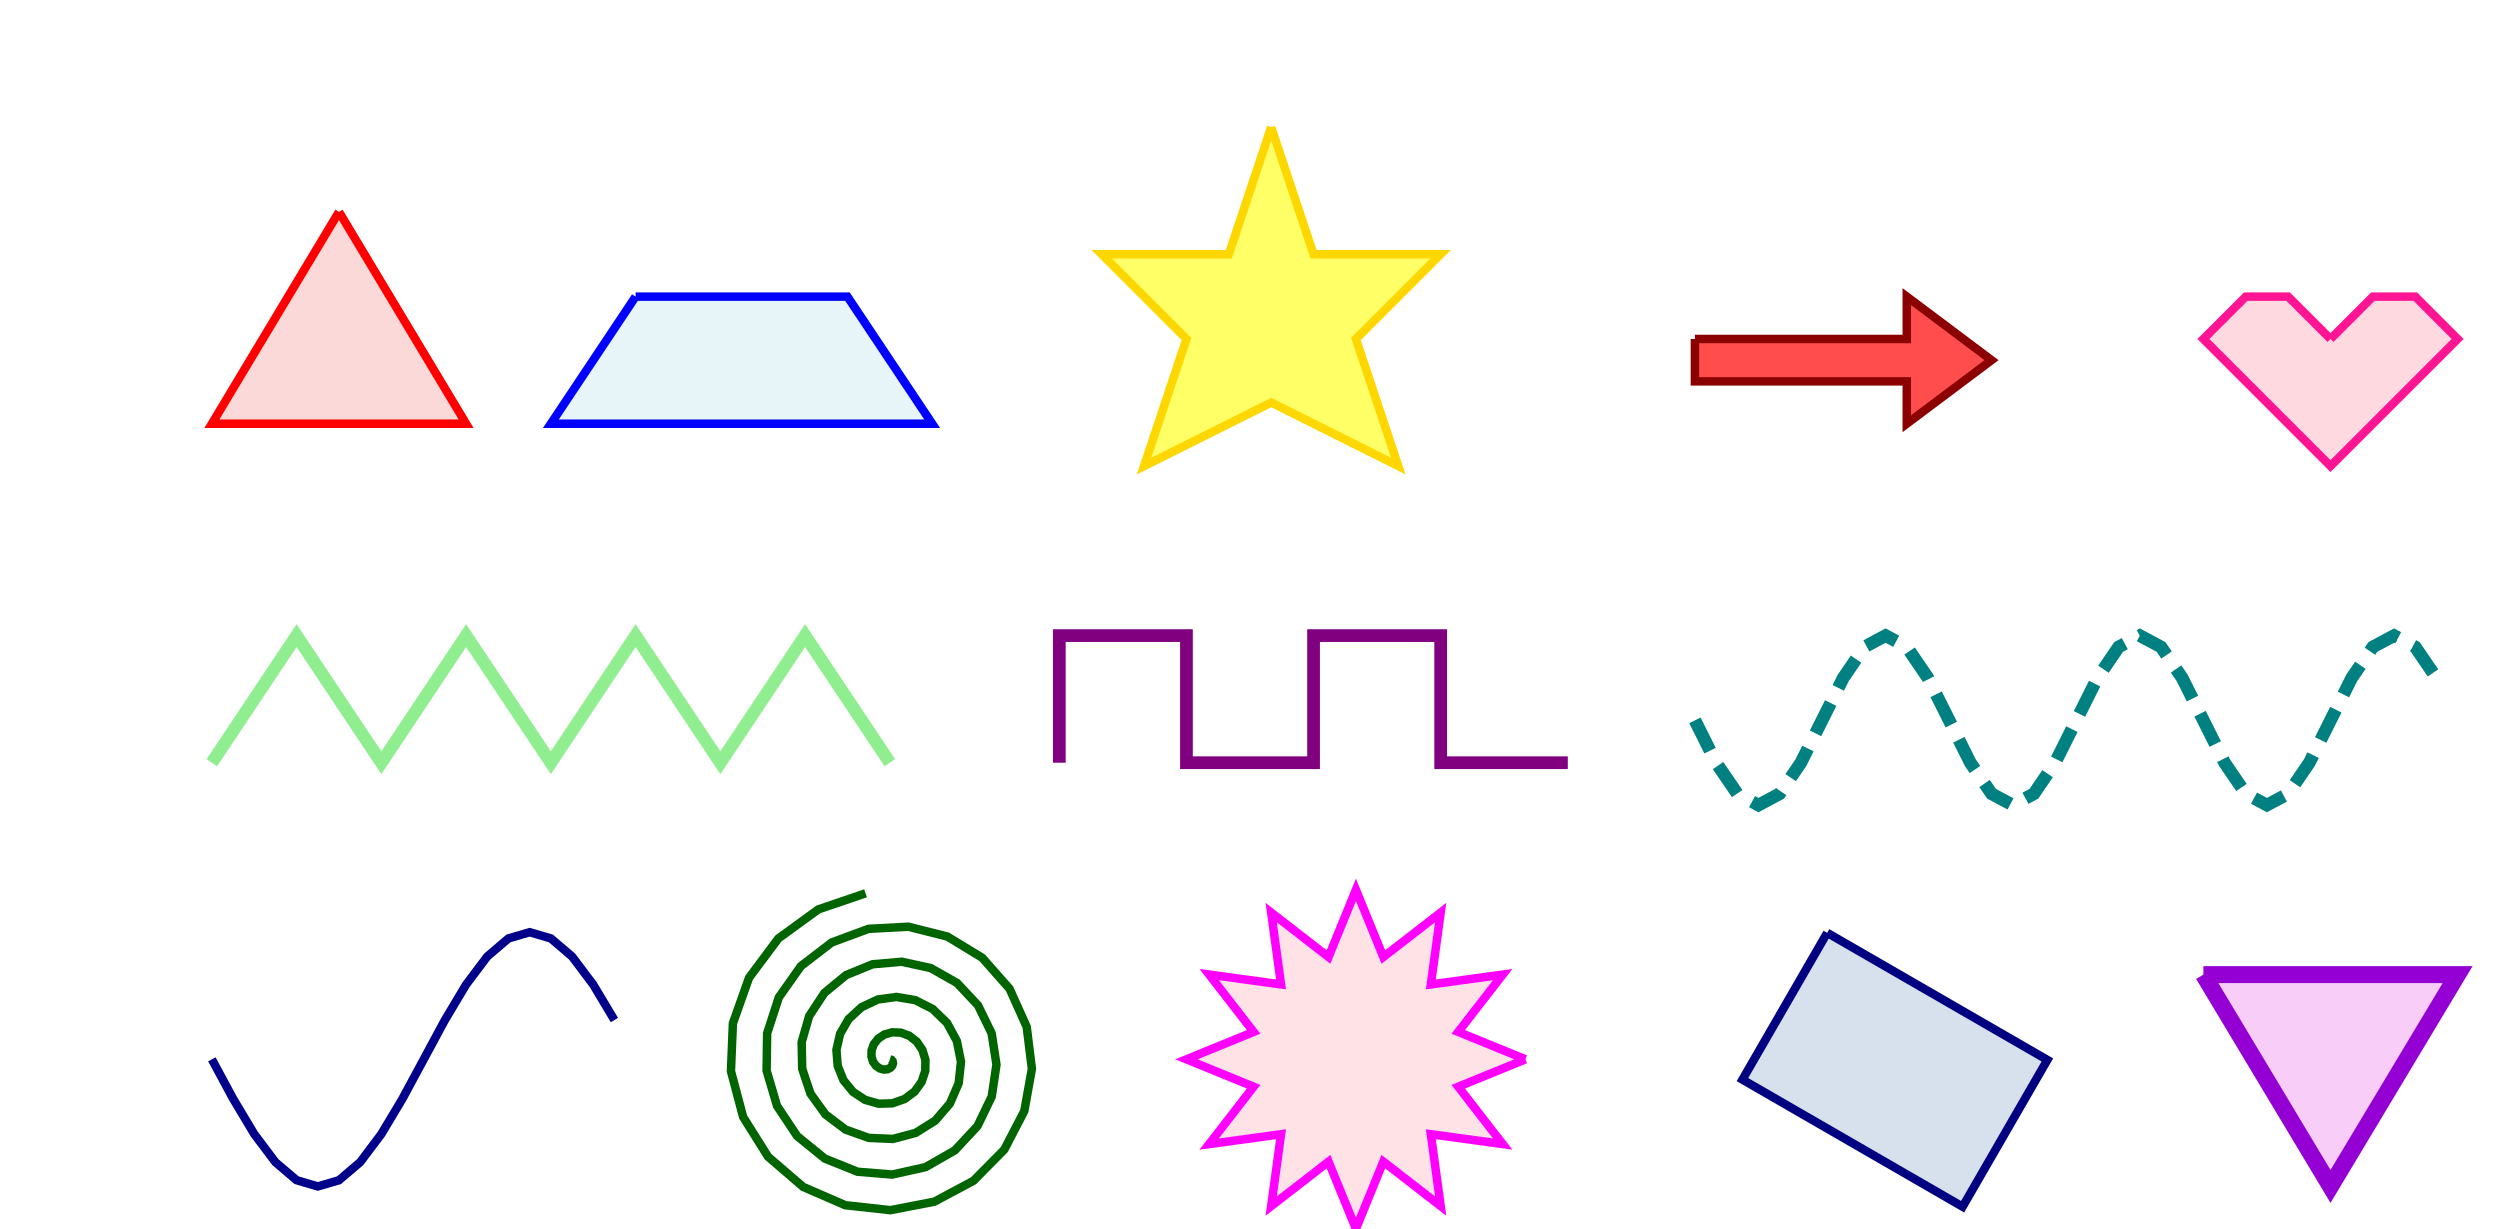
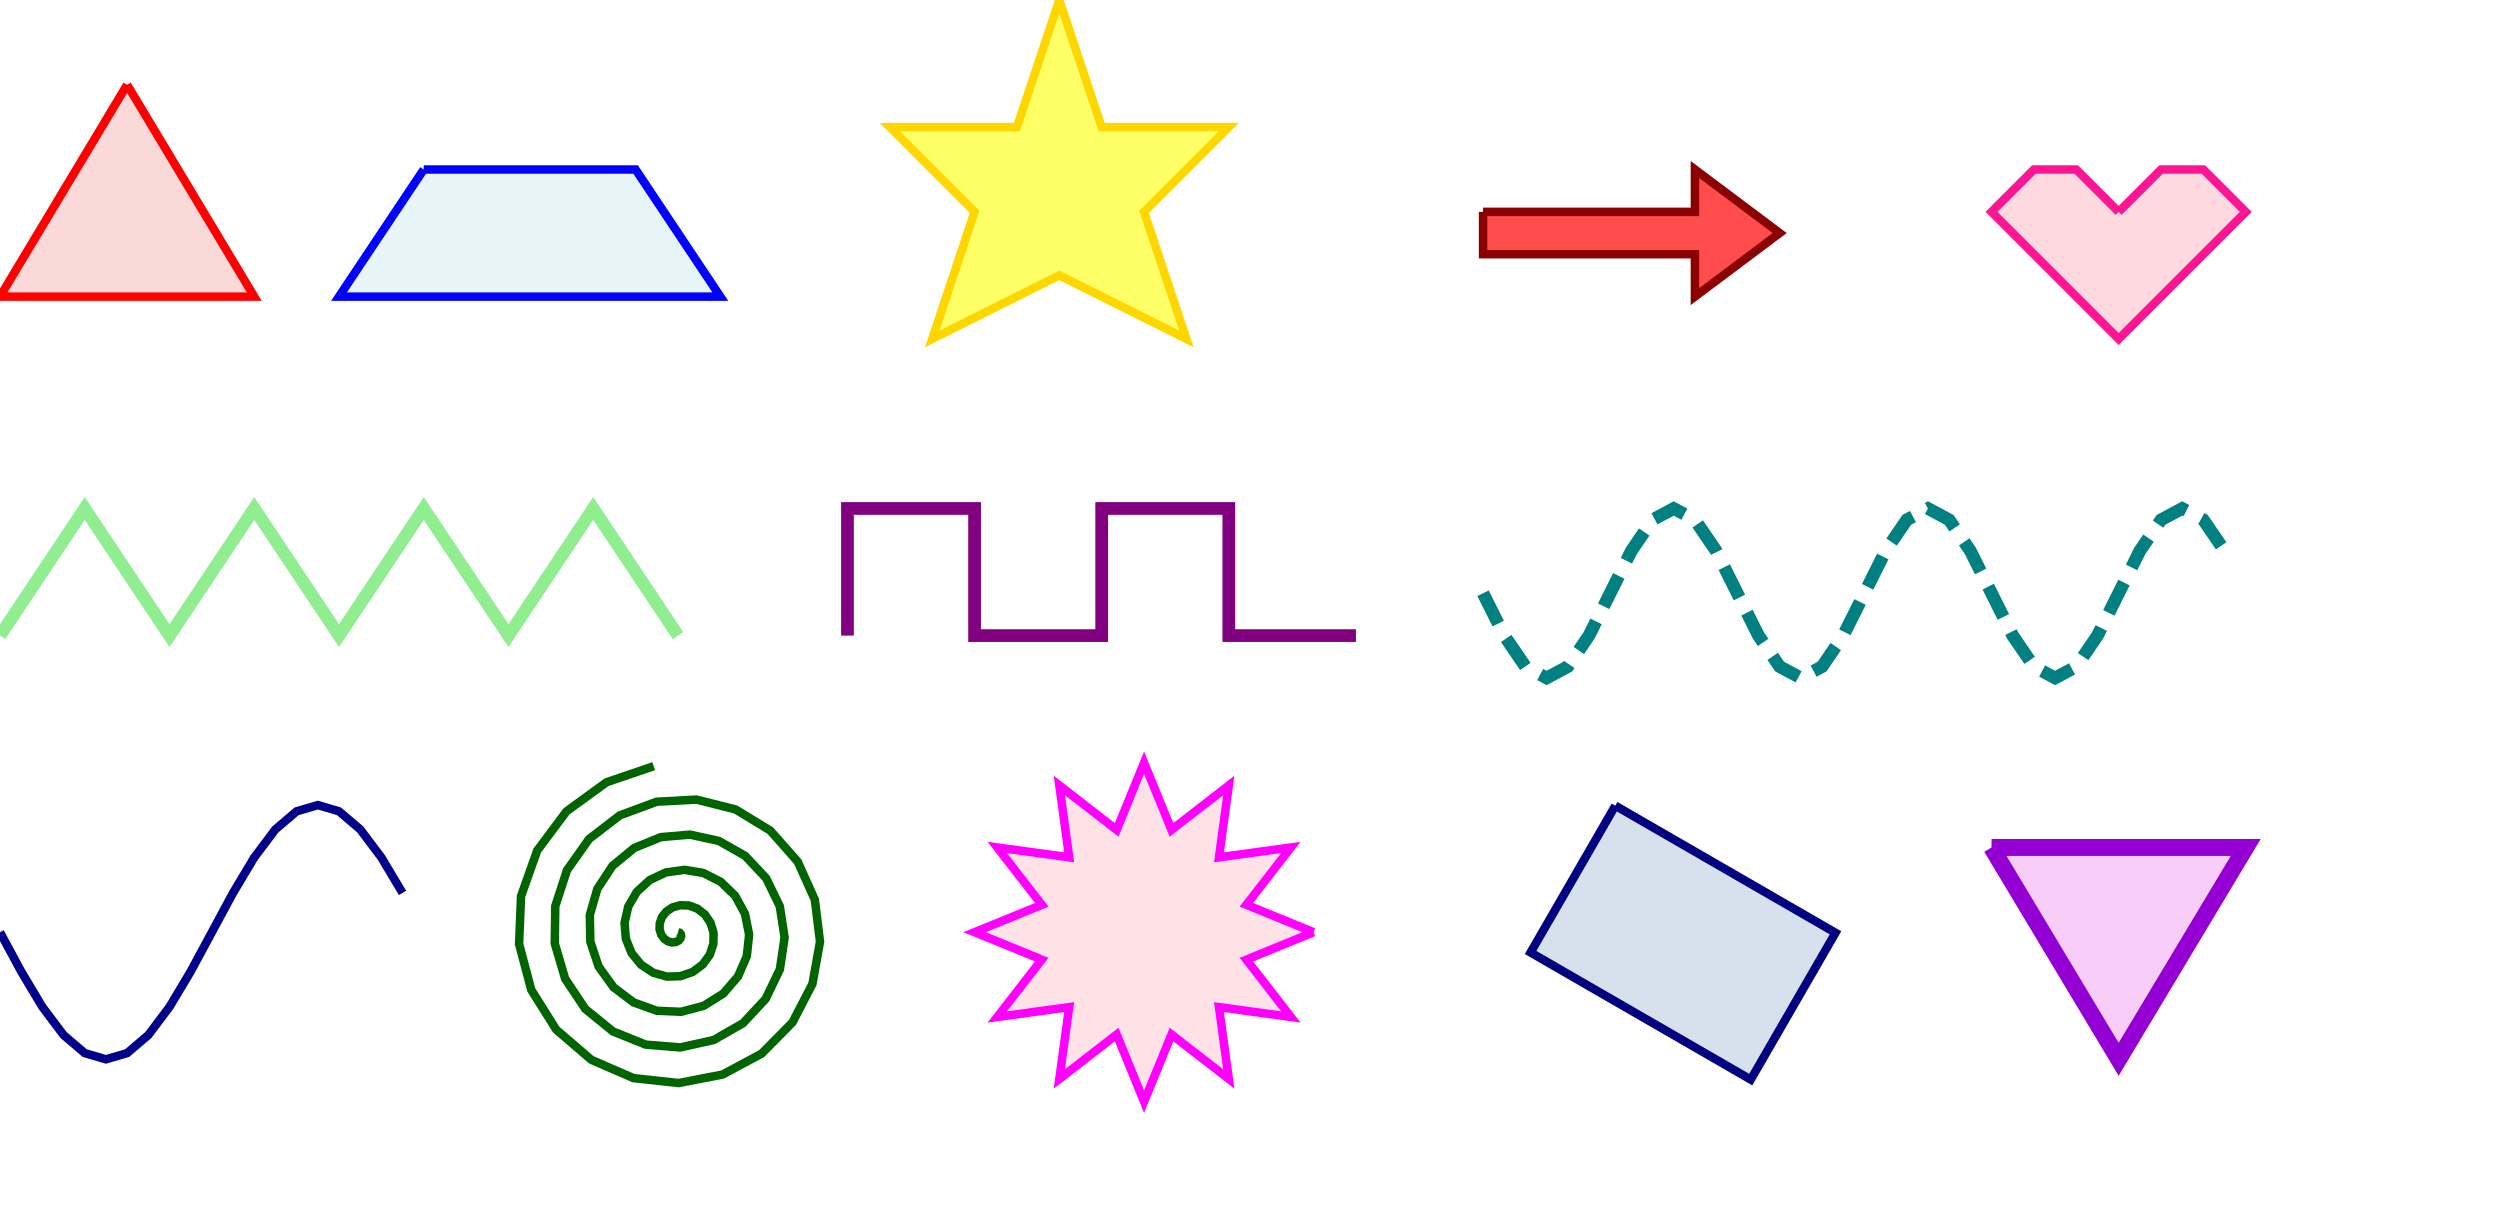
- <svg xmlns="http://www.w3.org/2000/svg" width="590.0" height="290.0" viewBox="0 0 590.0 290.0">
+ <svg xmlns="http://www.w3.org/2000/svg" width="590.0" height="290.0" viewport="(50, 30, 590, 290)" viewBox="50 30 590 290">
  <polyline points="80.0,50.0 50.0,100.0 110.0,100.0 80.0,50.0" fill="lightcoral" fill-opacity="0.3" stroke="red" stroke-width="2.0" stroke-opacity="1.0" stroke-linecap="butt" transform="translate(0,0) scale(1,1) rotate(0,0,0) skewX(0) skewY(0)" />
  <polyline points="150.0,70.0 200.0,70.0 220.0,100.0 130.0,100.0 150.0,70.0" fill="lightblue" fill-opacity="0.3" stroke="blue" stroke-width="2.0" stroke-opacity="1.0" stroke-linecap="butt" transform="translate(0,0) scale(1,1) rotate(0,0,0) skewX(0) skewY(0)" />
  <polyline points="300.0,30.0 310.0,60.0 340.0,60.0 320.0,80.0 330.0,110.0 300.0,95.0 270.0,110.0 280.0,80.0 260.0,60.0 290.0,60.0 300.0,30.0" fill="yellow" fill-opacity="0.6" stroke="gold" stroke-width="2.0" stroke-opacity="1.0" stroke-linecap="butt" transform="translate(0,0) scale(1,1) rotate(0,0,0) skewX(0) skewY(0)" />
  <polyline points="50.0,180.0 70.0,150.0 90.0,180.0 110.0,150.0 130.0,180.0 150.0,150.0 170.0,180.0 190.0,150.0 210.0,180.0" fill="none" fill-opacity="1.0" stroke="lightgreen" stroke-width="3.0" stroke-opacity="1.0" stroke-linecap="butt" transform="translate(0,0) scale(1,1) rotate(0,0,0) skewX(0) skewY(0)" />
  <polyline points="250.0,180.0 250.0,150.0 280.0,150.0 280.0,180.0 310.0,180.0 310.0,150.0 340.0,150.0 340.0,180.0 370.0,180.0" fill="none" fill-opacity="1.0" stroke="purple" stroke-width="3.0" stroke-opacity="1.0" stroke-linecap="butt" transform="translate(0,0) scale(1,1) rotate(0,0,0) skewX(0) skewY(0)" />
  <polyline points="50.0,250.0 55.0,259.271 60.0,267.634 65.0,274.271 70.0,278.532 75.0,280.0 80.0,278.532 85.0,274.271 90.0,267.634 95.0,259.271 100.0,250.0 105.0,240.729 110.0,232.366 115.0,225.729 120.0,221.468 125.0,220.0 130.0,221.468 135.0,225.729 140.0,232.366 145.0,240.729" fill="none" fill-opacity="1.0" stroke="darkblue" stroke-width="2.0" stroke-opacity="1.0" stroke-linecap="butt" transform="translate(0,0) scale(1,1) rotate(0,0,0) skewX(0) skewY(0)" />
  <polyline points="400.0,80.0 450.0,80.0 450.0,70.0 470.0,85.0 450.0,100.0 450.0,90.0 400.0,90.0 400.0,80.0" fill="red" fill-opacity="0.7" stroke="darkred" stroke-width="2.0" stroke-opacity="1.0" stroke-linecap="butt" transform="translate(0,0) scale(1,1) rotate(0,0,0) skewX(0) skewY(0)" />
  <polyline points="550.0,80.0 540.0,70.0 530.0,70.0 520.0,80.0 530.0,90.0 550.0,110.0 570.0,90.0 580.0,80.0 570.0,70.0 560.0,70.0 550.0,80.0" fill="pink" fill-opacity="0.6" stroke="deeppink" stroke-width="2.0" stroke-opacity="1.0" stroke-linecap="butt" transform="translate(0,0) scale(1,1) rotate(0,0,0) skewX(0) skewY(0)" />
  <polyline points="210.0,250.0 210.382,250.118 210.66,250.452 210.746,250.94 210.58,251.491 210.141,251.995 209.455,252.337 208.586,252.417 207.64,252.161 206.745,251.539 206.04,250.564 205.655,249.306 205.696,247.876 206.225,246.424 207.255,245.119 208.735,244.135 210.56,243.625 212.57,243.704 214.57,244.436 216.344,245.815 217.681,247.765 218.399,250.141 218.362,252.742 217.505,255.322 215.84,257.619 213.466,259.38 210.561,260.385 207.37,260.475 204.184,259.572 201.316,257.69 199.066,254.945 197.696,251.543 197.396,247.769 198.263,243.961 200.286,240.482 203.342,237.684 207.202,235.875 211.543,235.281 215.981,236.026 220.103,238.113 223.502,241.415 225.822,245.683 226.791,250.565 226.252,255.633 224.184,260.42 220.709,264.468 216.087,267.364 210.699,268.787 205.012,268.541 199.542,266.577 194.806,263.006 191.274,258.094 189.321,252.241 189.19,245.954 190.962,239.796 194.547,234.341 199.681,230.118 205.946,227.563 212.806,226.97 219.65,228.463 225.848,231.976 230.807,237.256 234.032,243.875 235.168,251.271 234.044,258.789 230.691,265.744 225.347,271.481 218.439,275.437 210.554,277.194 202.382,276.528 194.664,273.426 188.117,268.103 183.375,260.98 180.921,252.658 181.043,243.863 183.801,235.385 189.014,228.006 196.273,222.428 204.969,219.208 214.349,218.701 223.574,221.021 231.8,226.031 238.255,233.341 242.305,242.343 243.524,252.258 241.733,262.208 237.022,271.288 229.751,278.652 220.521,283.591 210.126,285.6 199.483,284.43 189.553,280.115 181.255,272.977 175.376,263.602 172.504,252.792 172.963,241.497 176.784,230.731 183.691,221.482 193.121,214.62 204.273,210.816" fill="none" fill-opacity="1.0" stroke="darkgreen" stroke-width="2.0" stroke-opacity="1.0" stroke-linecap="butt" transform="translate(0,0) scale(1,1) rotate(0,0,0) skewX(0) skewY(0)" />
  <polyline points="360.0,250.0 344.148,256.47 354.641,270.0 337.678,267.678 340.0,284.641 326.47,274.148 320.0,290.0 313.53,274.148 300.0,284.641 302.322,267.678 285.359,270.0 295.852,256.47 280.0,250.0 295.852,243.53 285.359,230.0 302.322,232.322 300.0,215.359 313.53,225.852 320.0,210.0 326.47,225.852 340.0,215.359 337.678,232.322 354.641,230 344.148,243.53 360.0,250.0" fill="lightpink" fill-opacity="0.4" stroke="magenta" stroke-width="2.0" stroke-opacity="1.0" stroke-linecap="butt" transform="translate(0,0) scale(1,1) rotate(0,0,0) skewX(0) skewY(0)" />
  <polyline points="400.0,170.0 405.0,180.0 410.0,187.321 415.0,190.0 420.0,187.321 425.0,180.0 430.0,170.0 435.0,160.0 440.0,152.679 445.0,150.0 450.0,152.679 455.0,160.0 460.0,170 465.0,180.0 470.0,187.321 475.0,190.0 480.0,187.321 485.0,180.0 490.0,170.0 495.0,160.0 500.0,152.679 505.0,150.0 510.0,152.679 515.0,160.0 520.0,170 525.0,180 530.0,187.321 535.0,190.0 540.0,187.321 545.0,180 550.0,170.0 555.0,160 560.0,152.679 565.0,150.0 570.0,152.679 575.0,160" fill="none" fill-opacity="1.0" stroke="teal" stroke-width="3.0" stroke-opacity="1.0" stroke-dasharray="8.0,4.0" stroke-linecap="butt" transform="translate(0,0) scale(1,1) rotate(0,0,0) skewX(0) skewY(0)" />
  <polyline points="0.0,0.0 60.0,0.0 60.0,40.0 0.0,40.0 0.0,0.0" fill="lightsteelblue" fill-opacity="0.5" stroke="navy" stroke-width="2.0" stroke-opacity="1.0" stroke-linecap="butt" transform="translate(420,230) scale(1,1) rotate(30,24.0,16.0) skewX(0) skewY(0)" />
  <polyline points="0.0,0.0 30.0,0.0 15.0,25.0 0.0,0.0" fill="violet" fill-opacity="0.4" stroke="darkviolet" stroke-width="2.0" stroke-opacity="1.0" stroke-linecap="butt" transform="translate(520,230) scale(2.0) rotate(0,0,0) skewX(0) skewY(0)" />
</svg>
